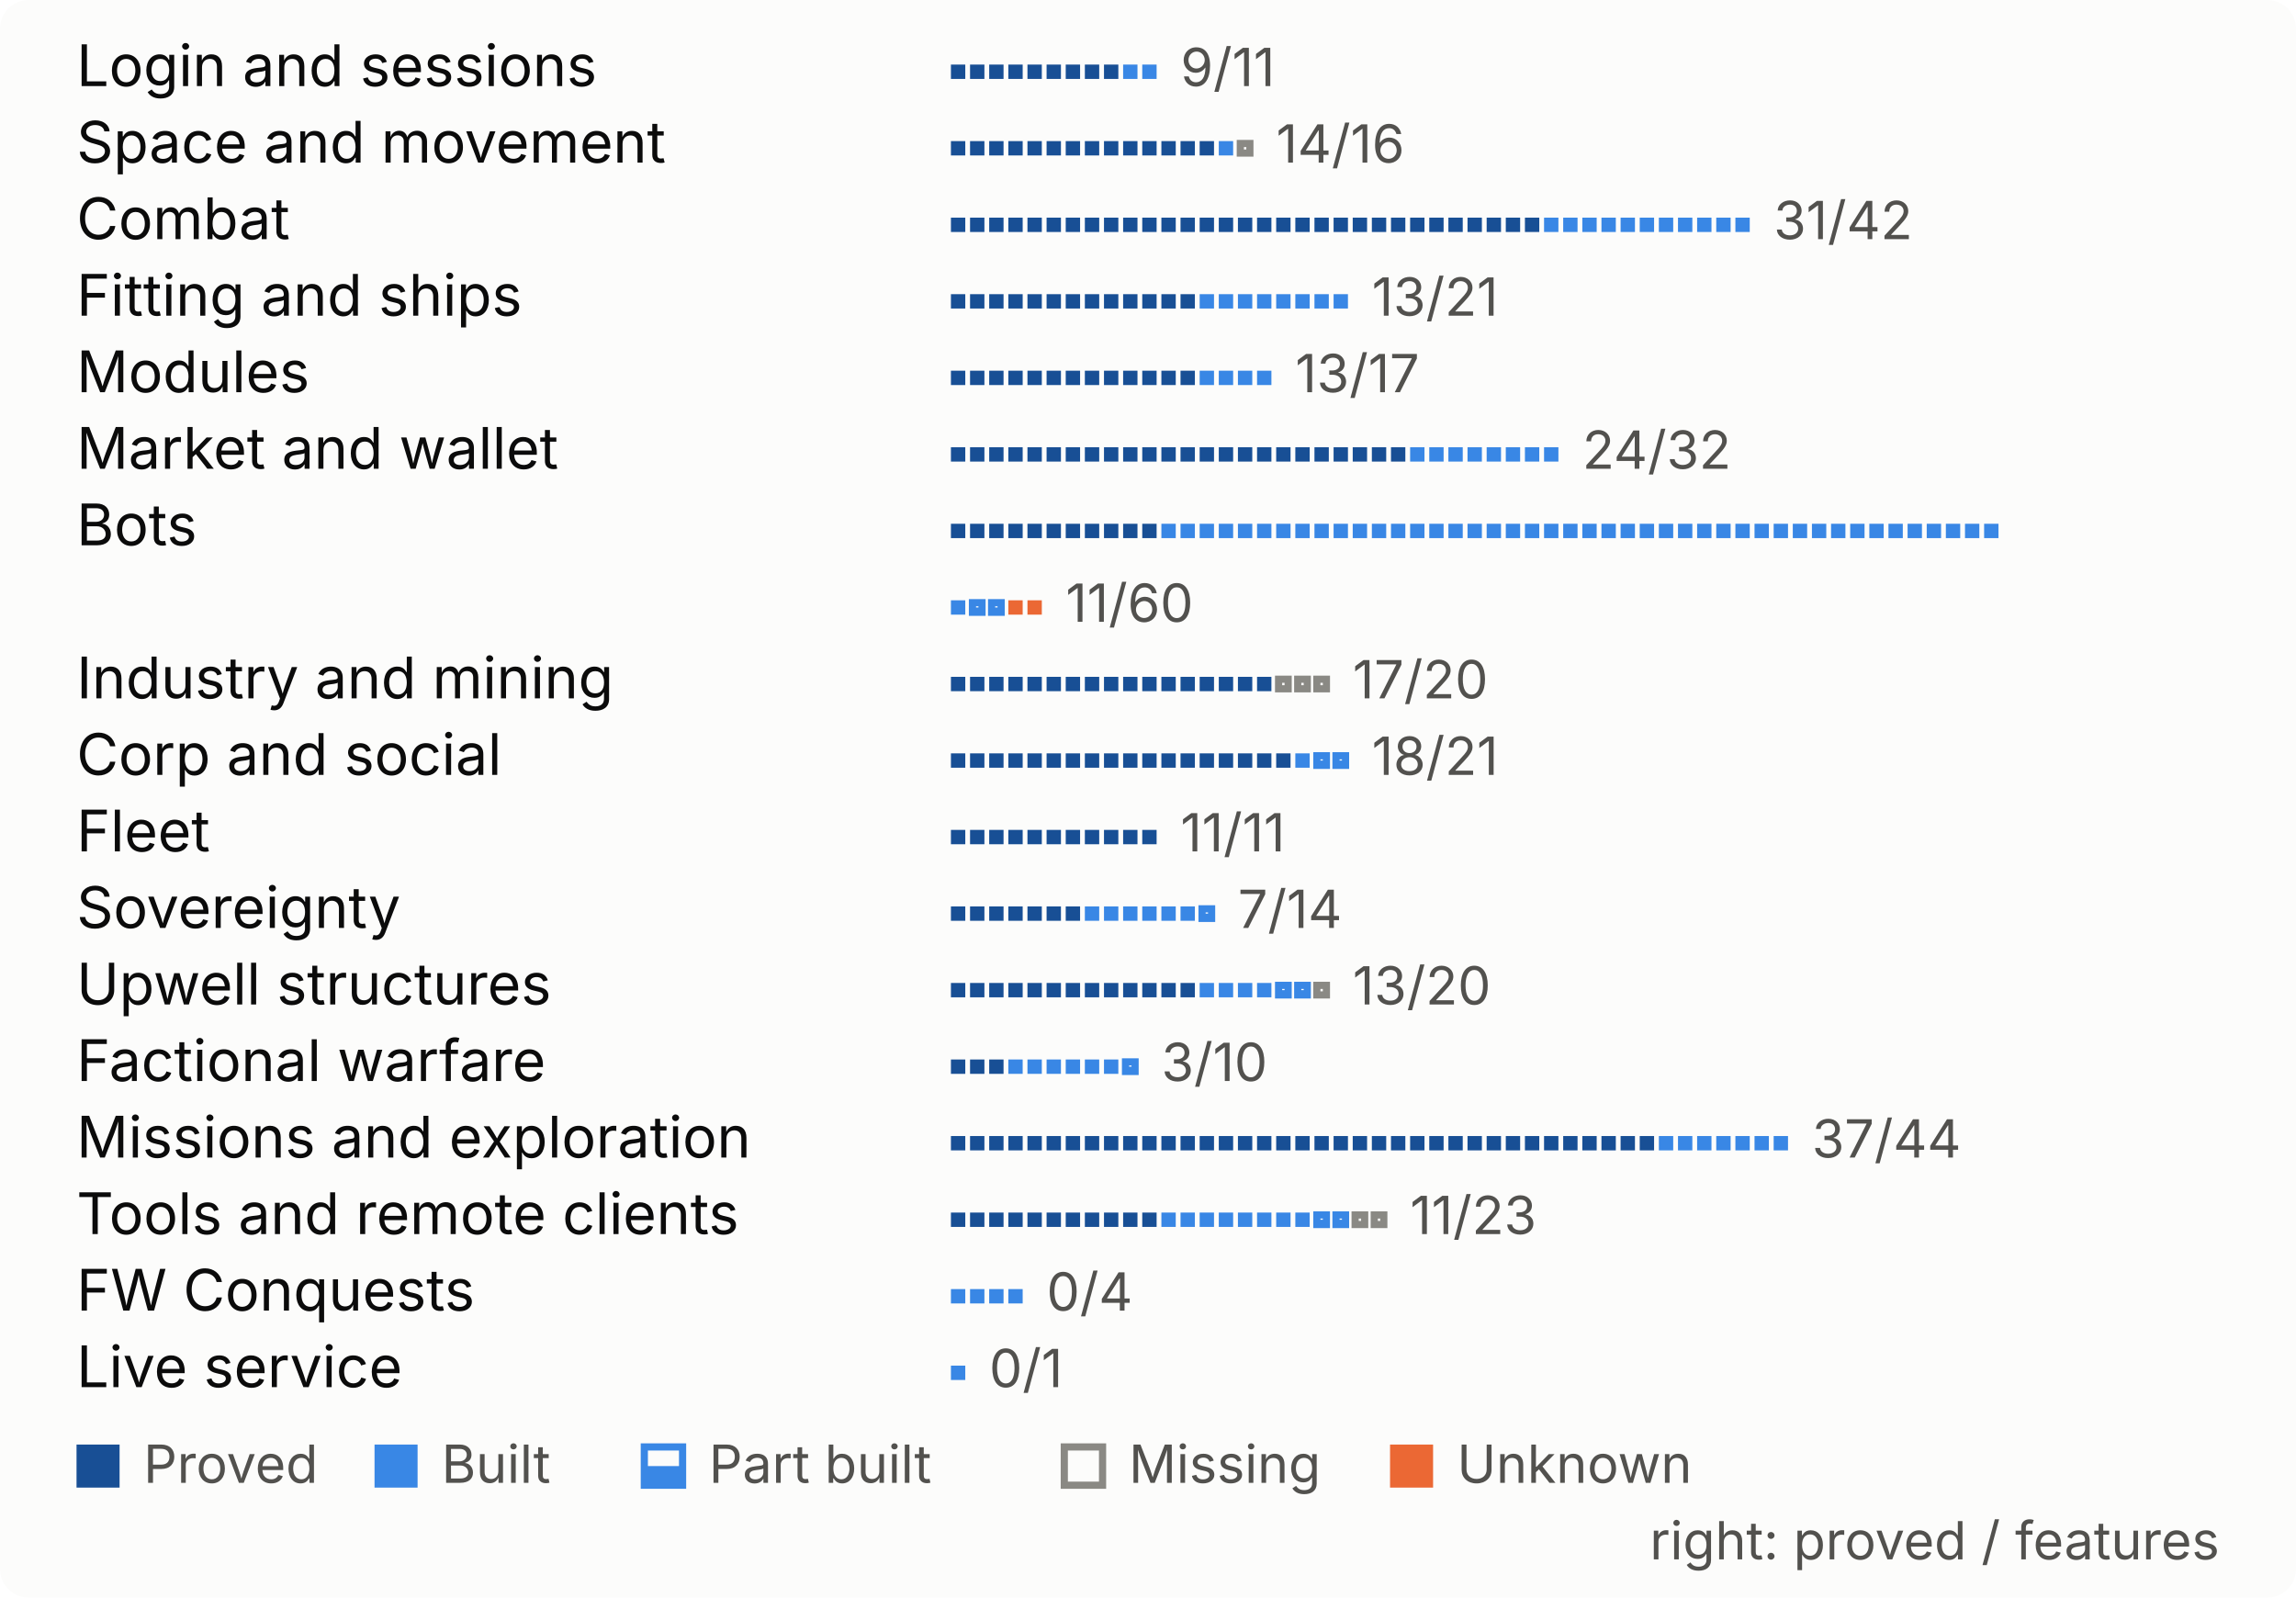
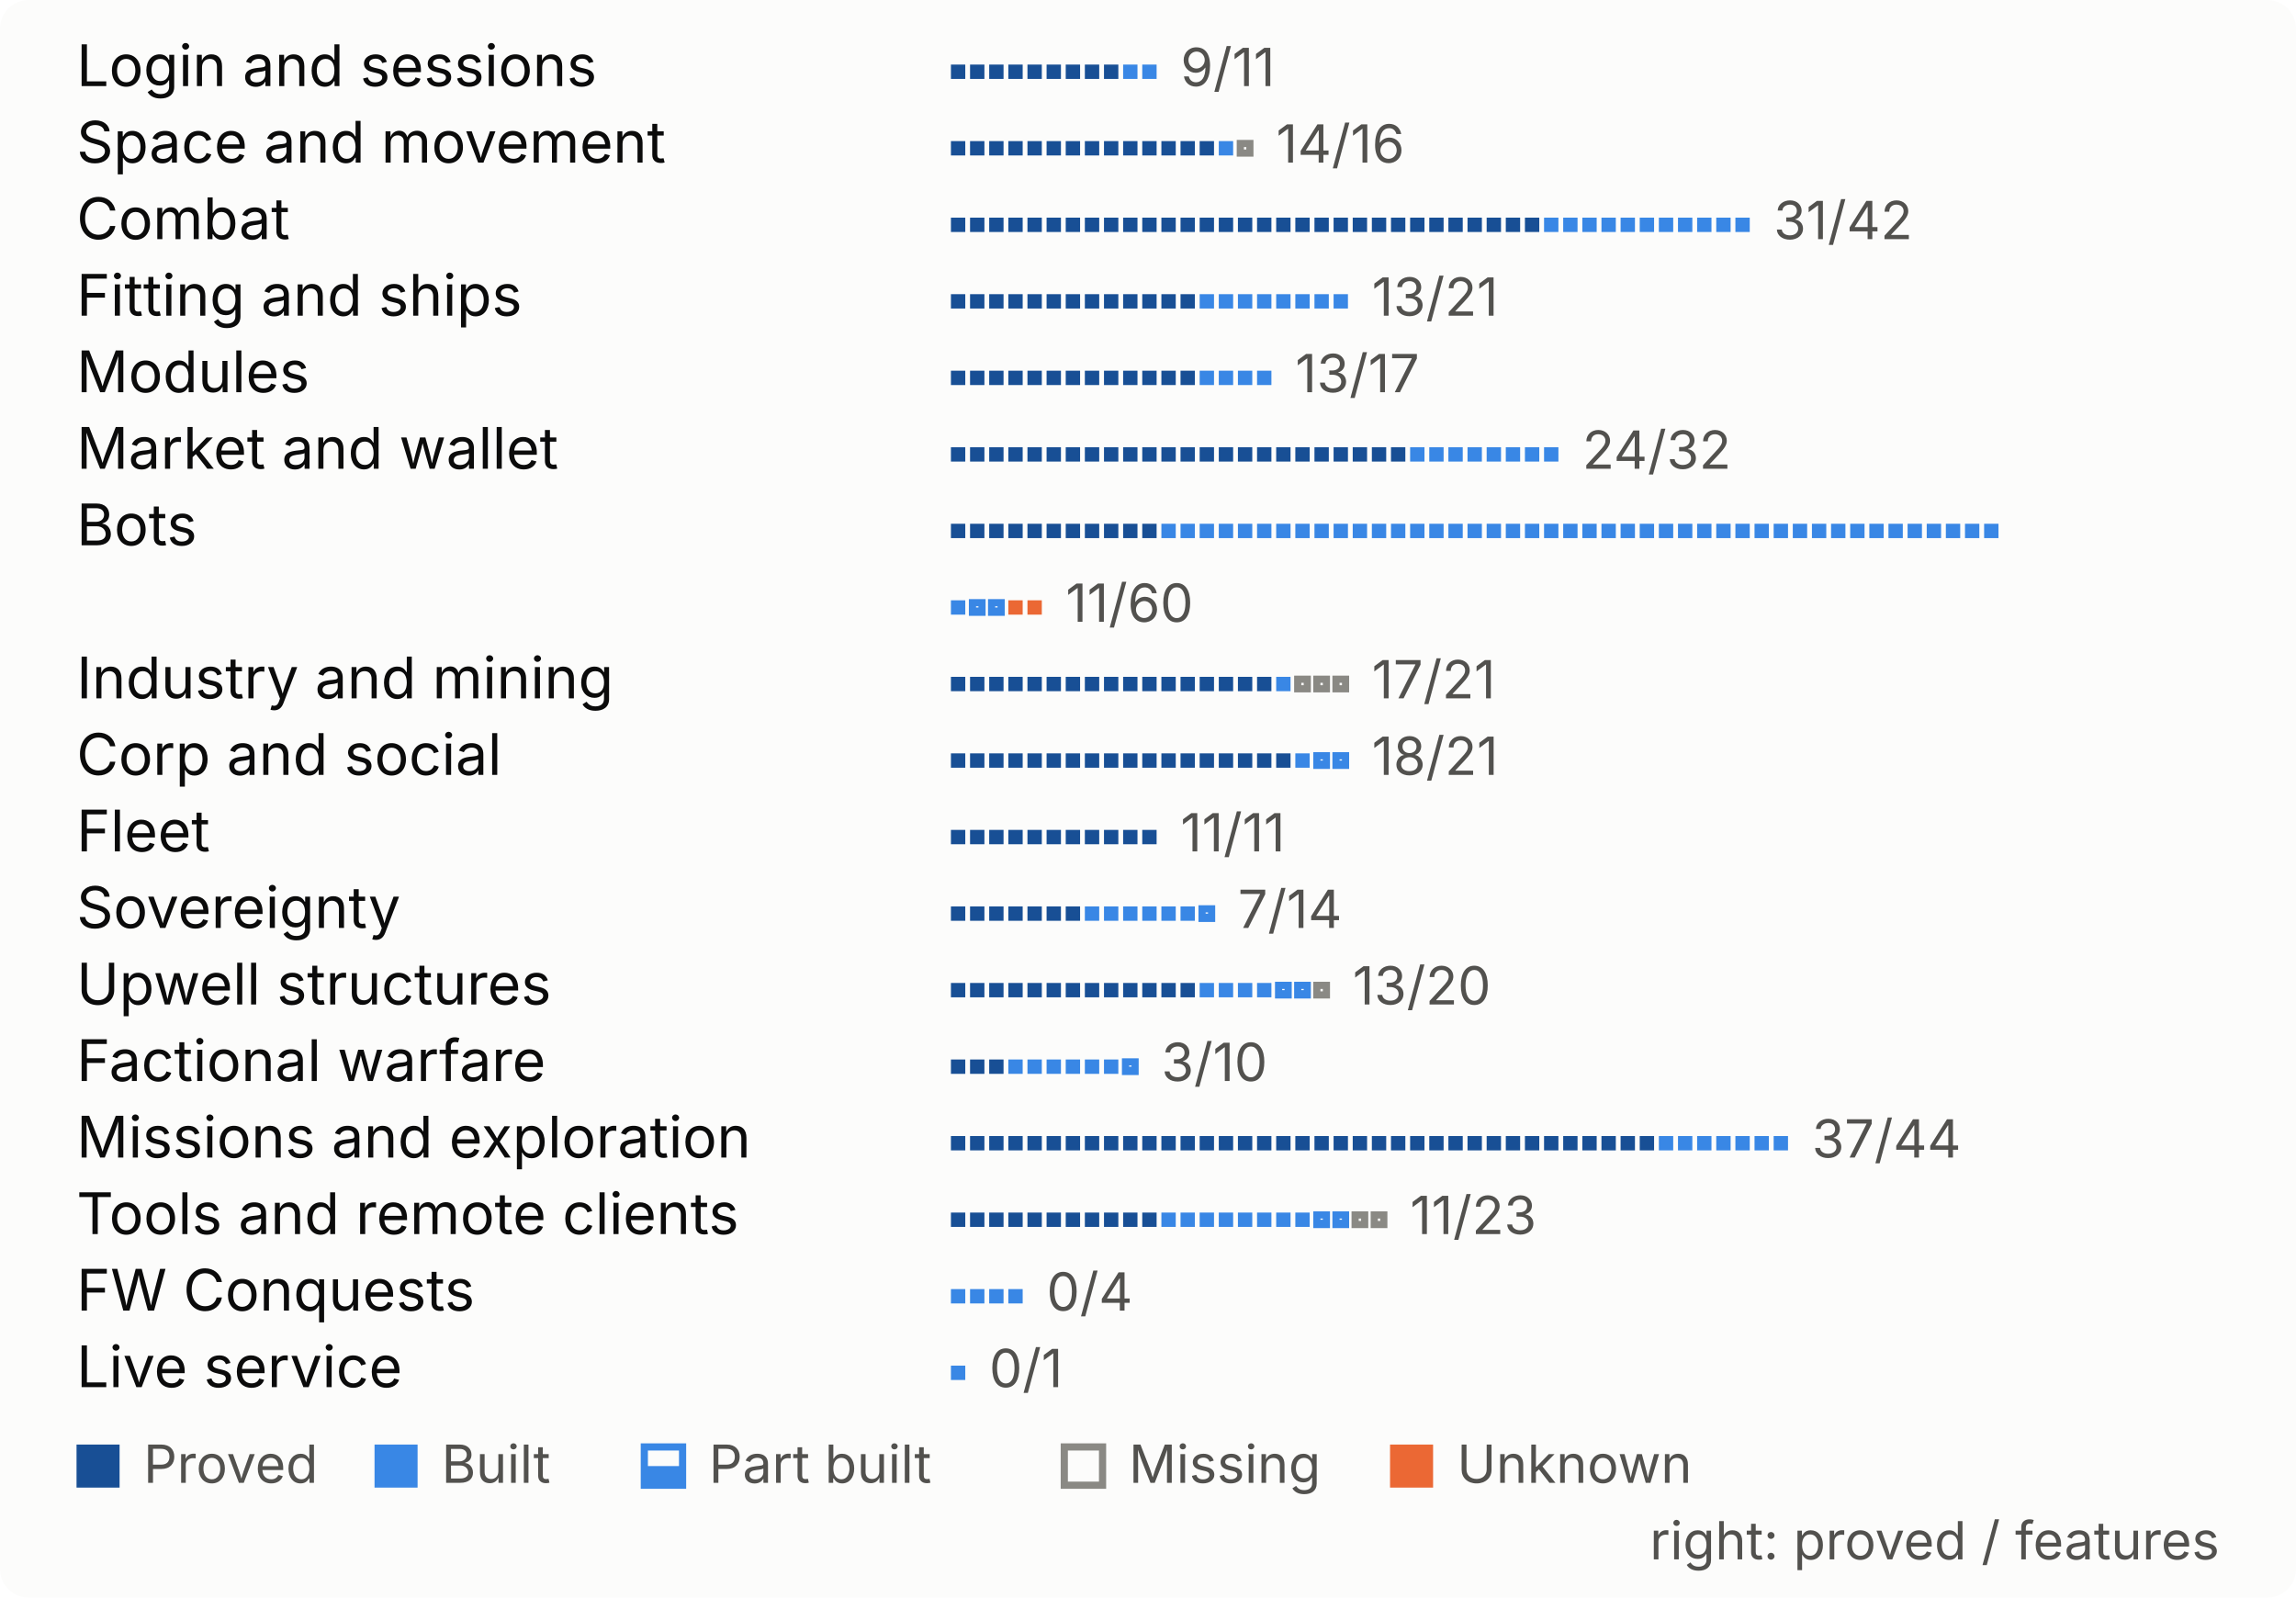
<svg xmlns="http://www.w3.org/2000/svg" width="480" height="334" viewBox="0 0 480 334" role="img" aria-label="Progress by system, one mark per feature">
  <style>
.bg{fill:#fcfcfb}.t{fill:#0b0b0b}.s{fill:#52514e}.rule{fill:#e1e0d9}
.proved{fill:#184f95}.built{fill:#3987e5}.unknown{fill:#eb6834}
.part-o{fill:none;stroke:#3987e5;stroke-width:1.5}.part-f{fill:#3987e5}
.missing{fill:none;stroke:#8a8984;stroke-width:1.5}
.pass{fill:#184f95}.fail{fill:#eb6834}.none{fill:none;stroke:#8a8984;stroke-width:1.5}
@media (prefers-color-scheme:dark){
.bg{fill:#1a1a19}.t{fill:#f0efec}.s{fill:#c3c2b7}.rule{fill:#383835}
.proved{fill:#86b6ef}.built{fill:#3987e5}.unknown{fill:#d95926}
.part-o{stroke:#3987e5}.part-f{fill:#3987e5}
.missing{stroke:#8d8c85}
.pass{fill:#86b6ef}.fail{fill:#d95926}.none{stroke:#8d8c85}
}
text{font-family:system-ui,-apple-system,"Segoe UI",sans-serif;font-size:12px}
.big{font-size:26px;font-weight:600}.b{font-weight:600}.xs{font-size:11px}
</style>
  <rect width="480" height="334" rx="6" class="bg" />
  <text x="16.0" y="18.0" class="t">Login and sessions</text>
  <rect x="198.8" y="13.5" width="3" height="3" class="proved" />
  <rect x="202.8" y="13.5" width="3" height="3" class="proved" />
  <rect x="206.8" y="13.5" width="3" height="3" class="proved" />
  <rect x="210.8" y="13.5" width="3" height="3" class="proved" />
  <rect x="214.8" y="13.5" width="3" height="3" class="proved" />
  <rect x="218.8" y="13.5" width="3" height="3" class="proved" />
  <rect x="222.8" y="13.5" width="3" height="3" class="proved" />
  <rect x="226.8" y="13.5" width="3" height="3" class="proved" />
  <rect x="230.8" y="13.5" width="3" height="3" class="proved" />
  <rect x="234.8" y="13.5" width="3" height="3" class="built" />
  <rect x="238.8" y="13.5" width="3" height="3" class="built" />
  <text x="246.8" y="18.0" class="s xs">9/11</text>
  <text x="16.0" y="34.0" class="t">Space and movement</text>
  <rect x="198.8" y="29.5" width="3" height="3" class="proved" />
  <rect x="202.8" y="29.5" width="3" height="3" class="proved" />
  <rect x="206.8" y="29.5" width="3" height="3" class="proved" />
  <rect x="210.8" y="29.5" width="3" height="3" class="proved" />
  <rect x="214.8" y="29.5" width="3" height="3" class="proved" />
  <rect x="218.8" y="29.5" width="3" height="3" class="proved" />
  <rect x="222.8" y="29.5" width="3" height="3" class="proved" />
  <rect x="226.8" y="29.5" width="3" height="3" class="proved" />
  <rect x="230.8" y="29.5" width="3" height="3" class="proved" />
  <rect x="234.8" y="29.5" width="3" height="3" class="proved" />
  <rect x="238.8" y="29.5" width="3" height="3" class="proved" />
  <rect x="242.8" y="29.5" width="3" height="3" class="proved" />
  <rect x="246.8" y="29.5" width="3" height="3" class="proved" />
  <rect x="250.8" y="29.5" width="3" height="3" class="proved" />
  <rect x="254.8" y="29.5" width="3" height="3" class="built" />
  <rect x="259.3" y="30.0" width="2" height="2" fill="none" class="missing" />
  <text x="266.8" y="34.0" class="s xs">14/16</text>
  <text x="16.0" y="50.0" class="t">Combat</text>
  <rect x="198.8" y="45.5" width="3" height="3" class="proved" />
  <rect x="202.8" y="45.5" width="3" height="3" class="proved" />
  <rect x="206.8" y="45.5" width="3" height="3" class="proved" />
  <rect x="210.8" y="45.5" width="3" height="3" class="proved" />
  <rect x="214.8" y="45.5" width="3" height="3" class="proved" />
  <rect x="218.8" y="45.5" width="3" height="3" class="proved" />
  <rect x="222.8" y="45.5" width="3" height="3" class="proved" />
  <rect x="226.8" y="45.5" width="3" height="3" class="proved" />
  <rect x="230.8" y="45.5" width="3" height="3" class="proved" />
  <rect x="234.8" y="45.5" width="3" height="3" class="proved" />
  <rect x="238.8" y="45.5" width="3" height="3" class="proved" />
  <rect x="242.8" y="45.5" width="3" height="3" class="proved" />
  <rect x="246.8" y="45.5" width="3" height="3" class="proved" />
  <rect x="250.8" y="45.5" width="3" height="3" class="proved" />
  <rect x="254.8" y="45.5" width="3" height="3" class="proved" />
  <rect x="258.8" y="45.5" width="3" height="3" class="proved" />
  <rect x="262.8" y="45.5" width="3" height="3" class="proved" />
  <rect x="266.8" y="45.5" width="3" height="3" class="proved" />
  <rect x="270.8" y="45.5" width="3" height="3" class="proved" />
  <rect x="274.8" y="45.5" width="3" height="3" class="proved" />
  <rect x="278.8" y="45.5" width="3" height="3" class="proved" />
  <rect x="282.8" y="45.5" width="3" height="3" class="proved" />
  <rect x="286.8" y="45.5" width="3" height="3" class="proved" />
  <rect x="290.8" y="45.5" width="3" height="3" class="proved" />
  <rect x="294.8" y="45.5" width="3" height="3" class="proved" />
  <rect x="298.8" y="45.5" width="3" height="3" class="proved" />
  <rect x="302.8" y="45.5" width="3" height="3" class="proved" />
  <rect x="306.8" y="45.5" width="3" height="3" class="proved" />
  <rect x="310.8" y="45.5" width="3" height="3" class="proved" />
  <rect x="314.8" y="45.5" width="3" height="3" class="proved" />
  <rect x="318.8" y="45.5" width="3" height="3" class="proved" />
  <rect x="322.8" y="45.5" width="3" height="3" class="built" />
  <rect x="326.8" y="45.5" width="3" height="3" class="built" />
  <rect x="330.8" y="45.5" width="3" height="3" class="built" />
  <rect x="334.8" y="45.5" width="3" height="3" class="built" />
  <rect x="338.8" y="45.5" width="3" height="3" class="built" />
  <rect x="342.8" y="45.5" width="3" height="3" class="built" />
  <rect x="346.8" y="45.5" width="3" height="3" class="built" />
  <rect x="350.8" y="45.5" width="3" height="3" class="built" />
  <rect x="354.8" y="45.5" width="3" height="3" class="built" />
  <rect x="358.8" y="45.5" width="3" height="3" class="built" />
  <rect x="362.8" y="45.5" width="3" height="3" class="built" />
  <text x="370.8" y="50.0" class="s xs">31/42</text>
  <text x="16.0" y="66.0" class="t">Fitting and ships</text>
  <rect x="198.8" y="61.5" width="3" height="3" class="proved" />
  <rect x="202.8" y="61.5" width="3" height="3" class="proved" />
  <rect x="206.8" y="61.5" width="3" height="3" class="proved" />
  <rect x="210.8" y="61.5" width="3" height="3" class="proved" />
  <rect x="214.8" y="61.5" width="3" height="3" class="proved" />
  <rect x="218.8" y="61.5" width="3" height="3" class="proved" />
  <rect x="222.8" y="61.5" width="3" height="3" class="proved" />
  <rect x="226.8" y="61.5" width="3" height="3" class="proved" />
  <rect x="230.8" y="61.5" width="3" height="3" class="proved" />
  <rect x="234.8" y="61.5" width="3" height="3" class="proved" />
  <rect x="238.8" y="61.5" width="3" height="3" class="proved" />
  <rect x="242.8" y="61.5" width="3" height="3" class="proved" />
  <rect x="246.8" y="61.5" width="3" height="3" class="proved" />
  <rect x="250.8" y="61.5" width="3" height="3" class="built" />
  <rect x="254.8" y="61.5" width="3" height="3" class="built" />
  <rect x="258.8" y="61.5" width="3" height="3" class="built" />
  <rect x="262.8" y="61.5" width="3" height="3" class="built" />
  <rect x="266.8" y="61.5" width="3" height="3" class="built" />
  <rect x="270.8" y="61.5" width="3" height="3" class="built" />
  <rect x="274.8" y="61.5" width="3" height="3" class="built" />
  <rect x="278.8" y="61.5" width="3" height="3" class="built" />
  <text x="286.8" y="66.0" class="s xs">13/21</text>
  <text x="16.0" y="82.0" class="t">Modules</text>
  <rect x="198.8" y="77.5" width="3" height="3" class="proved" />
  <rect x="202.8" y="77.5" width="3" height="3" class="proved" />
  <rect x="206.8" y="77.5" width="3" height="3" class="proved" />
  <rect x="210.8" y="77.5" width="3" height="3" class="proved" />
  <rect x="214.8" y="77.5" width="3" height="3" class="proved" />
  <rect x="218.8" y="77.5" width="3" height="3" class="proved" />
  <rect x="222.8" y="77.5" width="3" height="3" class="proved" />
  <rect x="226.8" y="77.5" width="3" height="3" class="proved" />
  <rect x="230.8" y="77.5" width="3" height="3" class="proved" />
  <rect x="234.8" y="77.5" width="3" height="3" class="proved" />
  <rect x="238.8" y="77.5" width="3" height="3" class="proved" />
  <rect x="242.8" y="77.5" width="3" height="3" class="proved" />
  <rect x="246.8" y="77.5" width="3" height="3" class="proved" />
  <rect x="250.8" y="77.5" width="3" height="3" class="built" />
  <rect x="254.8" y="77.5" width="3" height="3" class="built" />
  <rect x="258.8" y="77.5" width="3" height="3" class="built" />
  <rect x="262.8" y="77.5" width="3" height="3" class="built" />
  <text x="270.8" y="82.0" class="s xs">13/17</text>
  <text x="16.0" y="98.0" class="t">Market and wallet</text>
  <rect x="198.8" y="93.5" width="3" height="3" class="proved" />
  <rect x="202.8" y="93.5" width="3" height="3" class="proved" />
  <rect x="206.8" y="93.5" width="3" height="3" class="proved" />
  <rect x="210.8" y="93.5" width="3" height="3" class="proved" />
  <rect x="214.8" y="93.5" width="3" height="3" class="proved" />
  <rect x="218.8" y="93.5" width="3" height="3" class="proved" />
  <rect x="222.8" y="93.5" width="3" height="3" class="proved" />
  <rect x="226.8" y="93.5" width="3" height="3" class="proved" />
  <rect x="230.8" y="93.5" width="3" height="3" class="proved" />
  <rect x="234.8" y="93.5" width="3" height="3" class="proved" />
  <rect x="238.8" y="93.5" width="3" height="3" class="proved" />
  <rect x="242.8" y="93.5" width="3" height="3" class="proved" />
  <rect x="246.8" y="93.5" width="3" height="3" class="proved" />
  <rect x="250.8" y="93.5" width="3" height="3" class="proved" />
  <rect x="254.8" y="93.5" width="3" height="3" class="proved" />
  <rect x="258.8" y="93.5" width="3" height="3" class="proved" />
  <rect x="262.8" y="93.5" width="3" height="3" class="proved" />
  <rect x="266.8" y="93.5" width="3" height="3" class="proved" />
  <rect x="270.8" y="93.5" width="3" height="3" class="proved" />
  <rect x="274.8" y="93.5" width="3" height="3" class="proved" />
  <rect x="278.8" y="93.5" width="3" height="3" class="proved" />
  <rect x="282.8" y="93.5" width="3" height="3" class="proved" />
  <rect x="286.8" y="93.5" width="3" height="3" class="proved" />
  <rect x="290.8" y="93.5" width="3" height="3" class="proved" />
  <rect x="294.8" y="93.5" width="3" height="3" class="built" />
  <rect x="298.8" y="93.5" width="3" height="3" class="built" />
  <rect x="302.8" y="93.5" width="3" height="3" class="built" />
  <rect x="306.8" y="93.5" width="3" height="3" class="built" />
  <rect x="310.8" y="93.5" width="3" height="3" class="built" />
  <rect x="314.8" y="93.5" width="3" height="3" class="built" />
  <rect x="318.8" y="93.5" width="3" height="3" class="built" />
  <rect x="322.8" y="93.5" width="3" height="3" class="built" />
  <text x="330.8" y="98.0" class="s xs">24/32</text>
  <text x="16.0" y="114.0" class="t">Bots</text>
  <rect x="198.8" y="109.5" width="3" height="3" class="proved" />
  <rect x="202.8" y="109.5" width="3" height="3" class="proved" />
  <rect x="206.8" y="109.5" width="3" height="3" class="proved" />
  <rect x="210.8" y="109.5" width="3" height="3" class="proved" />
  <rect x="214.8" y="109.5" width="3" height="3" class="proved" />
  <rect x="218.8" y="109.5" width="3" height="3" class="proved" />
  <rect x="222.8" y="109.5" width="3" height="3" class="proved" />
  <rect x="226.8" y="109.5" width="3" height="3" class="proved" />
  <rect x="230.8" y="109.5" width="3" height="3" class="proved" />
  <rect x="234.8" y="109.5" width="3" height="3" class="proved" />
  <rect x="238.8" y="109.5" width="3" height="3" class="proved" />
  <rect x="242.8" y="109.5" width="3" height="3" class="built" />
  <rect x="246.8" y="109.5" width="3" height="3" class="built" />
  <rect x="250.8" y="109.5" width="3" height="3" class="built" />
  <rect x="254.8" y="109.5" width="3" height="3" class="built" />
  <rect x="258.8" y="109.5" width="3" height="3" class="built" />
  <rect x="262.8" y="109.5" width="3" height="3" class="built" />
  <rect x="266.8" y="109.5" width="3" height="3" class="built" />
  <rect x="270.8" y="109.5" width="3" height="3" class="built" />
  <rect x="274.8" y="109.5" width="3" height="3" class="built" />
  <rect x="278.8" y="109.5" width="3" height="3" class="built" />
  <rect x="282.8" y="109.5" width="3" height="3" class="built" />
  <rect x="286.8" y="109.5" width="3" height="3" class="built" />
  <rect x="290.8" y="109.5" width="3" height="3" class="built" />
  <rect x="294.8" y="109.5" width="3" height="3" class="built" />
  <rect x="298.8" y="109.5" width="3" height="3" class="built" />
  <rect x="302.8" y="109.5" width="3" height="3" class="built" />
  <rect x="306.8" y="109.5" width="3" height="3" class="built" />
  <rect x="310.8" y="109.5" width="3" height="3" class="built" />
  <rect x="314.8" y="109.5" width="3" height="3" class="built" />
  <rect x="318.8" y="109.5" width="3" height="3" class="built" />
  <rect x="322.8" y="109.5" width="3" height="3" class="built" />
  <rect x="326.8" y="109.5" width="3" height="3" class="built" />
  <rect x="330.8" y="109.5" width="3" height="3" class="built" />
  <rect x="334.8" y="109.5" width="3" height="3" class="built" />
  <rect x="338.8" y="109.5" width="3" height="3" class="built" />
  <rect x="342.8" y="109.5" width="3" height="3" class="built" />
  <rect x="346.8" y="109.5" width="3" height="3" class="built" />
  <rect x="350.8" y="109.5" width="3" height="3" class="built" />
  <rect x="354.8" y="109.5" width="3" height="3" class="built" />
  <rect x="358.8" y="109.5" width="3" height="3" class="built" />
  <rect x="362.8" y="109.5" width="3" height="3" class="built" />
  <rect x="366.8" y="109.5" width="3" height="3" class="built" />
  <rect x="370.8" y="109.5" width="3" height="3" class="built" />
  <rect x="374.8" y="109.5" width="3" height="3" class="built" />
  <rect x="378.8" y="109.5" width="3" height="3" class="built" />
  <rect x="382.8" y="109.5" width="3" height="3" class="built" />
  <rect x="386.8" y="109.5" width="3" height="3" class="built" />
  <rect x="390.8" y="109.5" width="3" height="3" class="built" />
  <rect x="394.8" y="109.5" width="3" height="3" class="built" />
  <rect x="398.8" y="109.5" width="3" height="3" class="built" />
  <rect x="402.8" y="109.5" width="3" height="3" class="built" />
  <rect x="406.8" y="109.5" width="3" height="3" class="built" />
  <rect x="410.8" y="109.5" width="3" height="3" class="built" />
  <rect x="414.8" y="109.5" width="3" height="3" class="built" />
  <rect x="198.8" y="125.5" width="3" height="3" class="built" />
  <rect x="203.3" y="126.0" width="2" height="2" fill="none" class="part-o" />
  <rect x="202.8" y="127.0" width="3" height="1.5" class="part-f" />
  <rect x="207.3" y="126.0" width="2" height="2" fill="none" class="part-o" />
  <rect x="206.8" y="127.0" width="3" height="1.5" class="part-f" />
  <rect x="210.8" y="125.5" width="3" height="3" class="unknown" />
  <rect x="214.8" y="125.5" width="3" height="3" class="unknown" />
  <text x="222.8" y="130.0" class="s xs">11/60</text>
  <text x="16.0" y="146.0" class="t">Industry and mining</text>
  <rect x="198.8" y="141.5" width="3" height="3" class="proved" />
  <rect x="202.8" y="141.5" width="3" height="3" class="proved" />
  <rect x="206.8" y="141.5" width="3" height="3" class="proved" />
  <rect x="210.8" y="141.5" width="3" height="3" class="proved" />
  <rect x="214.8" y="141.5" width="3" height="3" class="proved" />
  <rect x="218.8" y="141.5" width="3" height="3" class="proved" />
  <rect x="222.8" y="141.5" width="3" height="3" class="proved" />
  <rect x="226.8" y="141.5" width="3" height="3" class="proved" />
  <rect x="230.8" y="141.5" width="3" height="3" class="proved" />
  <rect x="234.8" y="141.5" width="3" height="3" class="proved" />
  <rect x="238.8" y="141.5" width="3" height="3" class="proved" />
  <rect x="242.8" y="141.5" width="3" height="3" class="proved" />
  <rect x="246.8" y="141.5" width="3" height="3" class="proved" />
  <rect x="250.8" y="141.5" width="3" height="3" class="proved" />
  <rect x="254.8" y="141.5" width="3" height="3" class="proved" />
  <rect x="258.8" y="141.5" width="3" height="3" class="proved" />
  <rect x="262.8" y="141.5" width="3" height="3" class="proved" />
-   <rect x="267.3" y="142.0" width="2" height="2" fill="none" class="missing" />
+   <rect x="266.8" y="141.5" width="3" height="3" class="built" />
  <rect x="271.3" y="142.0" width="2" height="2" fill="none" class="missing" />
  <rect x="275.3" y="142.0" width="2" height="2" fill="none" class="missing" />
-   <text x="282.8" y="146.0" class="s xs">17/20</text>
+   <rect x="279.3" y="142.0" width="2" height="2" fill="none" class="missing" />
+   <text x="286.8" y="146.0" class="s xs">17/21</text>
  <text x="16.0" y="162.0" class="t">Corp and social</text>
  <rect x="198.8" y="157.5" width="3" height="3" class="proved" />
  <rect x="202.8" y="157.5" width="3" height="3" class="proved" />
  <rect x="206.8" y="157.5" width="3" height="3" class="proved" />
  <rect x="210.8" y="157.5" width="3" height="3" class="proved" />
  <rect x="214.8" y="157.5" width="3" height="3" class="proved" />
  <rect x="218.8" y="157.5" width="3" height="3" class="proved" />
  <rect x="222.8" y="157.5" width="3" height="3" class="proved" />
  <rect x="226.8" y="157.5" width="3" height="3" class="proved" />
  <rect x="230.8" y="157.5" width="3" height="3" class="proved" />
  <rect x="234.8" y="157.5" width="3" height="3" class="proved" />
  <rect x="238.8" y="157.5" width="3" height="3" class="proved" />
  <rect x="242.8" y="157.5" width="3" height="3" class="proved" />
  <rect x="246.8" y="157.5" width="3" height="3" class="proved" />
  <rect x="250.8" y="157.5" width="3" height="3" class="proved" />
  <rect x="254.8" y="157.5" width="3" height="3" class="proved" />
  <rect x="258.8" y="157.5" width="3" height="3" class="proved" />
  <rect x="262.8" y="157.5" width="3" height="3" class="proved" />
  <rect x="266.8" y="157.5" width="3" height="3" class="proved" />
  <rect x="270.8" y="157.5" width="3" height="3" class="built" />
  <rect x="275.3" y="158.0" width="2" height="2" fill="none" class="part-o" />
  <rect x="274.8" y="159.0" width="3" height="1.5" class="part-f" />
  <rect x="279.3" y="158.0" width="2" height="2" fill="none" class="part-o" />
  <rect x="278.8" y="159.0" width="3" height="1.5" class="part-f" />
  <text x="286.8" y="162.0" class="s xs">18/21</text>
  <text x="16.0" y="178.0" class="t">Fleet</text>
  <rect x="198.8" y="173.5" width="3" height="3" class="proved" />
  <rect x="202.8" y="173.5" width="3" height="3" class="proved" />
  <rect x="206.8" y="173.5" width="3" height="3" class="proved" />
  <rect x="210.8" y="173.5" width="3" height="3" class="proved" />
  <rect x="214.8" y="173.5" width="3" height="3" class="proved" />
  <rect x="218.8" y="173.5" width="3" height="3" class="proved" />
  <rect x="222.8" y="173.5" width="3" height="3" class="proved" />
  <rect x="226.8" y="173.5" width="3" height="3" class="proved" />
  <rect x="230.8" y="173.5" width="3" height="3" class="proved" />
  <rect x="234.8" y="173.5" width="3" height="3" class="proved" />
  <rect x="238.8" y="173.5" width="3" height="3" class="proved" />
  <text x="246.8" y="178.0" class="s xs">11/11</text>
  <text x="16.0" y="194.0" class="t">Sovereignty</text>
  <rect x="198.8" y="189.5" width="3" height="3" class="proved" />
  <rect x="202.8" y="189.5" width="3" height="3" class="proved" />
  <rect x="206.8" y="189.5" width="3" height="3" class="proved" />
  <rect x="210.8" y="189.5" width="3" height="3" class="proved" />
  <rect x="214.8" y="189.5" width="3" height="3" class="proved" />
  <rect x="218.8" y="189.5" width="3" height="3" class="proved" />
  <rect x="222.8" y="189.5" width="3" height="3" class="proved" />
  <rect x="226.8" y="189.5" width="3" height="3" class="built" />
  <rect x="230.8" y="189.5" width="3" height="3" class="built" />
  <rect x="234.8" y="189.5" width="3" height="3" class="built" />
  <rect x="238.8" y="189.5" width="3" height="3" class="built" />
  <rect x="242.8" y="189.5" width="3" height="3" class="built" />
  <rect x="246.8" y="189.5" width="3" height="3" class="built" />
  <rect x="251.3" y="190.0" width="2" height="2" fill="none" class="part-o" />
  <rect x="250.8" y="191.0" width="3" height="1.5" class="part-f" />
  <text x="258.8" y="194.0" class="s xs">7/14</text>
  <text x="16.0" y="210.0" class="t">Upwell structures</text>
  <rect x="198.8" y="205.5" width="3" height="3" class="proved" />
  <rect x="202.8" y="205.5" width="3" height="3" class="proved" />
  <rect x="206.8" y="205.5" width="3" height="3" class="proved" />
  <rect x="210.8" y="205.5" width="3" height="3" class="proved" />
  <rect x="214.8" y="205.5" width="3" height="3" class="proved" />
  <rect x="218.8" y="205.5" width="3" height="3" class="proved" />
  <rect x="222.8" y="205.5" width="3" height="3" class="proved" />
  <rect x="226.8" y="205.5" width="3" height="3" class="proved" />
  <rect x="230.8" y="205.5" width="3" height="3" class="proved" />
  <rect x="234.8" y="205.5" width="3" height="3" class="proved" />
  <rect x="238.8" y="205.5" width="3" height="3" class="proved" />
  <rect x="242.8" y="205.5" width="3" height="3" class="proved" />
  <rect x="246.8" y="205.5" width="3" height="3" class="proved" />
  <rect x="250.8" y="205.5" width="3" height="3" class="built" />
  <rect x="254.8" y="205.5" width="3" height="3" class="built" />
  <rect x="258.8" y="205.5" width="3" height="3" class="built" />
  <rect x="262.8" y="205.5" width="3" height="3" class="built" />
  <rect x="267.3" y="206.0" width="2" height="2" fill="none" class="part-o" />
  <rect x="266.8" y="207.0" width="3" height="1.5" class="part-f" />
  <rect x="271.3" y="206.0" width="2" height="2" fill="none" class="part-o" />
  <rect x="270.8" y="207.0" width="3" height="1.5" class="part-f" />
  <rect x="275.3" y="206.0" width="2" height="2" fill="none" class="missing" />
  <text x="282.8" y="210.0" class="s xs">13/20</text>
  <text x="16.0" y="226.0" class="t">Factional warfare</text>
  <rect x="198.8" y="221.5" width="3" height="3" class="proved" />
  <rect x="202.8" y="221.5" width="3" height="3" class="proved" />
  <rect x="206.8" y="221.5" width="3" height="3" class="proved" />
  <rect x="210.8" y="221.5" width="3" height="3" class="built" />
  <rect x="214.8" y="221.5" width="3" height="3" class="built" />
  <rect x="218.8" y="221.5" width="3" height="3" class="built" />
  <rect x="222.8" y="221.5" width="3" height="3" class="built" />
  <rect x="226.8" y="221.5" width="3" height="3" class="built" />
  <rect x="230.8" y="221.5" width="3" height="3" class="built" />
  <rect x="235.3" y="222.0" width="2" height="2" fill="none" class="part-o" />
  <rect x="234.8" y="223.0" width="3" height="1.5" class="part-f" />
  <text x="242.8" y="226.0" class="s xs">3/10</text>
  <text x="16.0" y="242.0" class="t">Missions and exploration</text>
  <rect x="198.8" y="237.5" width="3" height="3" class="proved" />
  <rect x="202.8" y="237.5" width="3" height="3" class="proved" />
  <rect x="206.8" y="237.5" width="3" height="3" class="proved" />
  <rect x="210.8" y="237.5" width="3" height="3" class="proved" />
  <rect x="214.8" y="237.5" width="3" height="3" class="proved" />
  <rect x="218.8" y="237.5" width="3" height="3" class="proved" />
  <rect x="222.8" y="237.5" width="3" height="3" class="proved" />
  <rect x="226.8" y="237.5" width="3" height="3" class="proved" />
  <rect x="230.8" y="237.5" width="3" height="3" class="proved" />
  <rect x="234.8" y="237.5" width="3" height="3" class="proved" />
  <rect x="238.8" y="237.5" width="3" height="3" class="proved" />
  <rect x="242.8" y="237.5" width="3" height="3" class="proved" />
  <rect x="246.8" y="237.5" width="3" height="3" class="proved" />
  <rect x="250.8" y="237.5" width="3" height="3" class="proved" />
  <rect x="254.8" y="237.5" width="3" height="3" class="proved" />
  <rect x="258.8" y="237.5" width="3" height="3" class="proved" />
  <rect x="262.8" y="237.5" width="3" height="3" class="proved" />
  <rect x="266.8" y="237.5" width="3" height="3" class="proved" />
  <rect x="270.8" y="237.5" width="3" height="3" class="proved" />
  <rect x="274.8" y="237.5" width="3" height="3" class="proved" />
  <rect x="278.8" y="237.5" width="3" height="3" class="proved" />
  <rect x="282.8" y="237.5" width="3" height="3" class="proved" />
  <rect x="286.8" y="237.5" width="3" height="3" class="proved" />
  <rect x="290.8" y="237.5" width="3" height="3" class="proved" />
  <rect x="294.8" y="237.5" width="3" height="3" class="proved" />
  <rect x="298.8" y="237.5" width="3" height="3" class="proved" />
  <rect x="302.8" y="237.5" width="3" height="3" class="proved" />
  <rect x="306.8" y="237.5" width="3" height="3" class="proved" />
  <rect x="310.8" y="237.5" width="3" height="3" class="proved" />
  <rect x="314.8" y="237.5" width="3" height="3" class="proved" />
  <rect x="318.8" y="237.5" width="3" height="3" class="proved" />
  <rect x="322.8" y="237.5" width="3" height="3" class="proved" />
  <rect x="326.8" y="237.5" width="3" height="3" class="proved" />
  <rect x="330.8" y="237.5" width="3" height="3" class="proved" />
  <rect x="334.8" y="237.5" width="3" height="3" class="proved" />
  <rect x="338.8" y="237.5" width="3" height="3" class="proved" />
  <rect x="342.8" y="237.5" width="3" height="3" class="proved" />
  <rect x="346.8" y="237.5" width="3" height="3" class="built" />
  <rect x="350.8" y="237.5" width="3" height="3" class="built" />
  <rect x="354.8" y="237.5" width="3" height="3" class="built" />
  <rect x="358.8" y="237.5" width="3" height="3" class="built" />
  <rect x="362.8" y="237.5" width="3" height="3" class="built" />
  <rect x="366.8" y="237.5" width="3" height="3" class="built" />
  <rect x="370.8" y="237.5" width="3" height="3" class="built" />
  <text x="378.8" y="242.0" class="s xs">37/44</text>
  <text x="16.0" y="258.0" class="t">Tools and remote clients</text>
  <rect x="198.8" y="253.5" width="3" height="3" class="proved" />
  <rect x="202.8" y="253.5" width="3" height="3" class="proved" />
  <rect x="206.8" y="253.5" width="3" height="3" class="proved" />
  <rect x="210.8" y="253.5" width="3" height="3" class="proved" />
  <rect x="214.8" y="253.5" width="3" height="3" class="proved" />
  <rect x="218.8" y="253.5" width="3" height="3" class="proved" />
  <rect x="222.8" y="253.5" width="3" height="3" class="proved" />
  <rect x="226.8" y="253.5" width="3" height="3" class="proved" />
  <rect x="230.8" y="253.5" width="3" height="3" class="proved" />
  <rect x="234.8" y="253.5" width="3" height="3" class="proved" />
  <rect x="238.8" y="253.5" width="3" height="3" class="proved" />
  <rect x="242.8" y="253.5" width="3" height="3" class="built" />
  <rect x="246.8" y="253.5" width="3" height="3" class="built" />
  <rect x="250.8" y="253.5" width="3" height="3" class="built" />
  <rect x="254.8" y="253.5" width="3" height="3" class="built" />
  <rect x="258.8" y="253.5" width="3" height="3" class="built" />
  <rect x="262.8" y="253.5" width="3" height="3" class="built" />
  <rect x="266.8" y="253.5" width="3" height="3" class="built" />
  <rect x="270.8" y="253.5" width="3" height="3" class="built" />
  <rect x="275.3" y="254.0" width="2" height="2" fill="none" class="part-o" />
  <rect x="274.8" y="255.0" width="3" height="1.5" class="part-f" />
  <rect x="279.3" y="254.0" width="2" height="2" fill="none" class="part-o" />
  <rect x="278.8" y="255.0" width="3" height="1.5" class="part-f" />
  <rect x="283.3" y="254.0" width="2" height="2" fill="none" class="missing" />
  <rect x="287.3" y="254.0" width="2" height="2" fill="none" class="missing" />
  <text x="294.8" y="258.0" class="s xs">11/23</text>
  <text x="16.0" y="274.0" class="t">FW Conquests</text>
  <rect x="198.8" y="269.5" width="3" height="3" class="built" />
  <rect x="202.8" y="269.5" width="3" height="3" class="built" />
  <rect x="206.8" y="269.5" width="3" height="3" class="built" />
  <rect x="210.8" y="269.5" width="3" height="3" class="built" />
  <text x="218.8" y="274.0" class="s xs">0/4</text>
  <text x="16.0" y="290.0" class="t">Live service</text>
  <rect x="198.8" y="285.5" width="3" height="3" class="built" />
  <text x="206.8" y="290.0" class="s xs">0/1</text>
  <rect x="16.0" y="302.0" width="9" height="9" class="proved" />
  <text x="30.0" y="310.0" class="s xs">Proved</text>
  <rect x="78.3" y="302.0" width="9" height="9" class="built" />
  <text x="92.3" y="310.0" class="s xs">Built</text>
  <rect x="134.7" y="302.5" width="8" height="8" fill="none" class="part-o" />
  <rect x="134.2" y="306.5" width="9" height="4.5" class="part-f" />
  <text x="148.2" y="310.0" class="s xs">Part built</text>
  <rect x="222.5" y="302.5" width="8" height="8" fill="none" class="missing" />
  <text x="236.0" y="310.0" class="s xs">Missing</text>
  <rect x="290.6" y="302.0" width="9" height="9" class="unknown" />
  <text x="304.6" y="310.0" class="s xs">Unknown</text>
  <text x="464.0" y="326.0" class="s xs" text-anchor="end">right: proved / features</text>
</svg>
